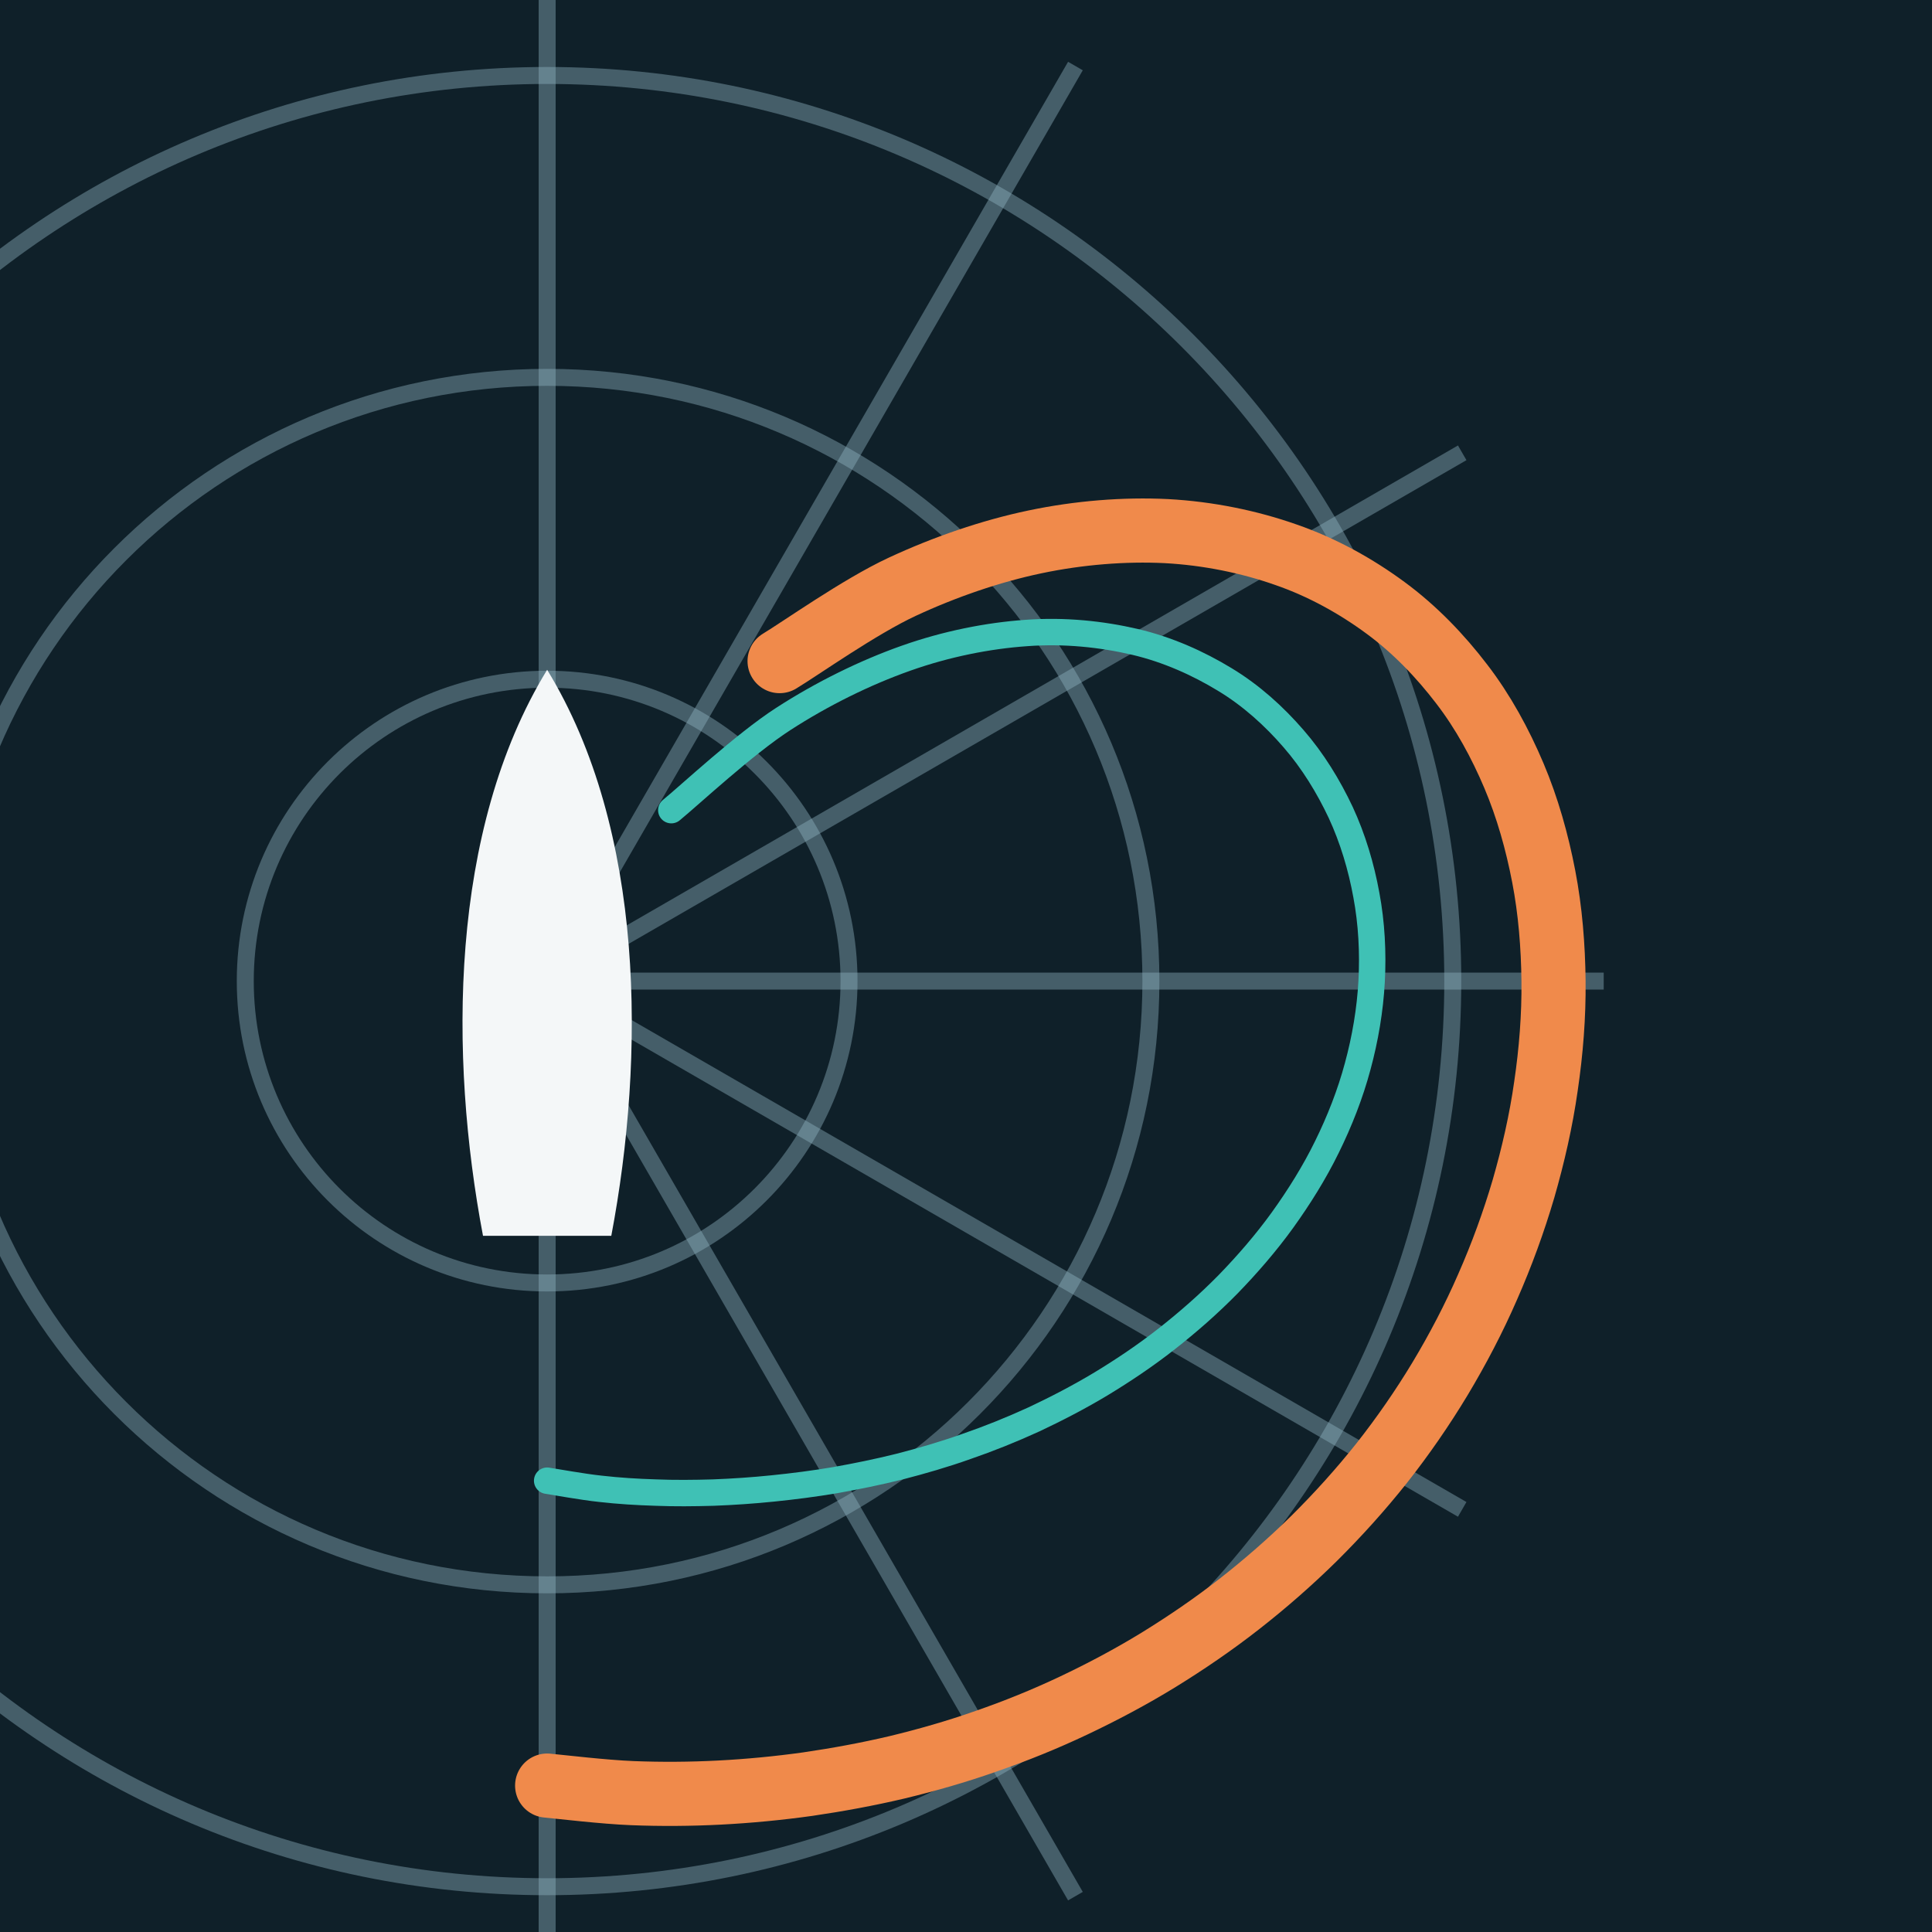
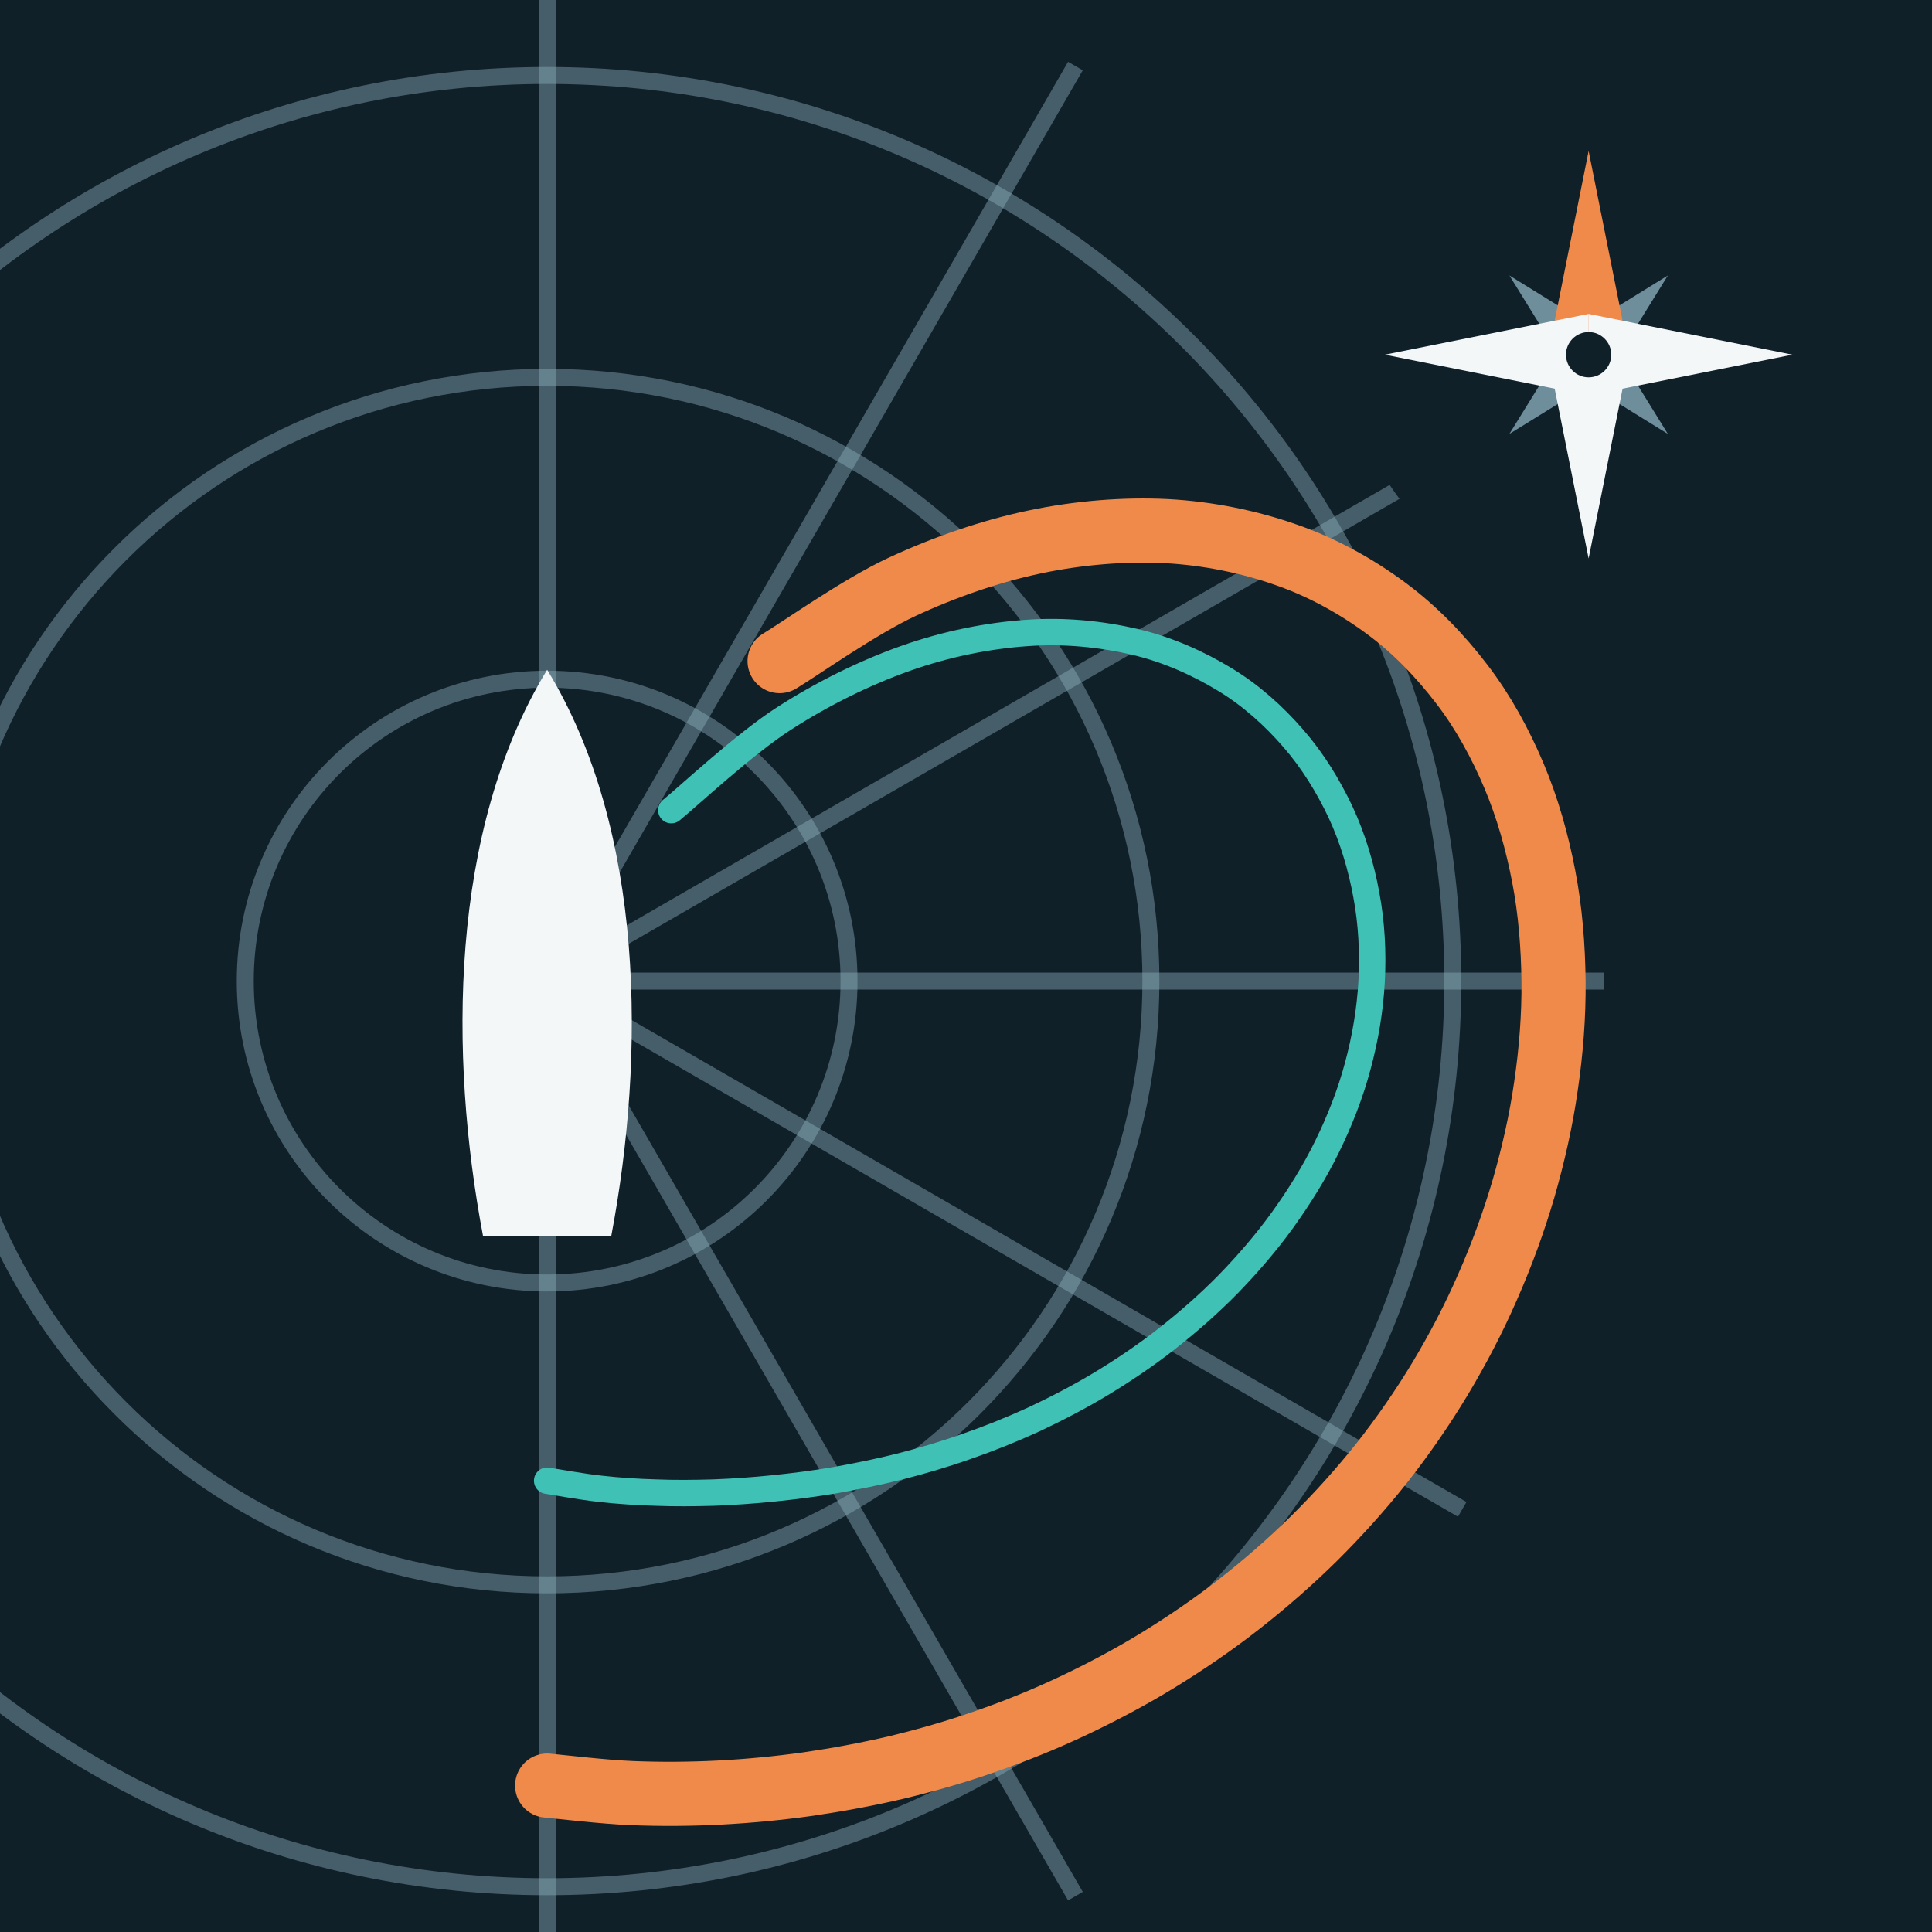
<svg xmlns="http://www.w3.org/2000/svg" viewBox="0 0 1024 1024" width="1024" height="1024">
  <defs>
    <clipPath id="cl">
      <rect width="1024" height="1024" />
    </clipPath>
  </defs>
  <rect width="1024" height="1024" fill="#0F2029" />
  <g clip-path="url(#cl)">
    <circle cx="290.0" cy="520.0" r="160.0" fill="none" stroke="#8FB3C2" stroke-opacity="0.42" stroke-width="9" />
    <circle cx="290.0" cy="520.0" r="320.0" fill="none" stroke="#8FB3C2" stroke-opacity="0.42" stroke-width="9" />
    <circle cx="290.0" cy="520.0" r="480.0" fill="none" stroke="#8FB3C2" stroke-opacity="0.42" stroke-width="9" />
    <line x1="290.0" y1="520.0" x2="570.0" y2="35.0" stroke="#8FB3C2" stroke-opacity="0.42" stroke-width="9" />
    <line x1="290.0" y1="520.0" x2="775.0" y2="240.0" stroke="#8FB3C2" stroke-opacity="0.42" stroke-width="9" />
    <line x1="290.0" y1="520.0" x2="850.0" y2="520.0" stroke="#8FB3C2" stroke-opacity="0.42" stroke-width="9" />
    <line x1="290.0" y1="520.0" x2="775.0" y2="800.0" stroke="#8FB3C2" stroke-opacity="0.42" stroke-width="9" />
    <line x1="290.0" y1="520.0" x2="570.0" y2="1005.0" stroke="#8FB3C2" stroke-opacity="0.42" stroke-width="9" />
    <line x1="290.0" y1="1080.0" x2="290.0" y2="-40.0" stroke="#8FB3C2" stroke-opacity="0.42" stroke-width="9" />
  </g>
  <path d="M355.8 429.4 C365.7 421.3 394.4 394.5 415.1 381.1 C435.8 367.7 458.6 356.5 480.1 348.9 C501.5 341.3 523.8 336.9 544.0 335.5 C564.2 334.0 583.9 336.1 601.5 340.2 C619.0 344.3 635.1 351.6 649.1 360.1 C663.2 368.6 675.4 379.7 685.6 391.5 C695.8 403.2 704.1 416.8 710.6 430.6 C717.0 444.4 721.5 459.5 724.2 474.4 C727.0 489.3 727.8 504.9 727.0 520.0 C726.2 535.1 723.6 550.5 719.6 565.2 C715.7 579.8 710.0 594.3 703.3 607.9 C696.7 621.4 688.5 634.5 679.8 646.6 C671.0 658.8 661.1 670.2 650.9 680.7 C640.6 691.2 629.6 700.8 618.4 709.6 C607.2 718.4 595.4 726.3 583.7 733.4 C571.9 740.5 559.9 746.7 548.0 752.3 C536.0 757.8 524.0 762.6 512.1 766.7 C500.3 770.9 488.5 774.3 476.9 777.3 C465.3 780.2 453.9 782.5 442.7 784.5 C431.5 786.4 420.5 787.8 409.7 788.9 C399.0 790.0 388.4 790.7 378.1 791.1 C367.7 791.4 357.6 791.5 347.6 791.1 C337.7 790.8 327.9 790.2 318.3 789.1 C308.7 788.1 294.7 785.5 290.0 784.8" fill="none" stroke="#3FC1B5" stroke-width="14" stroke-linecap="round" />
  <path d="M413.2 350.4 C424.0 343.9 455.6 321.5 478.2 311.0 C500.8 300.5 525.2 292.1 548.6 287.2 C571.9 282.3 596.1 280.4 618.2 281.5 C640.4 282.7 662.2 287.2 681.5 294.0 C700.9 300.7 718.8 310.7 734.4 322.2 C749.9 333.6 763.4 347.7 774.7 362.5 C786.1 377.3 795.2 394.1 802.4 411.1 C809.6 428.1 814.7 446.3 818.2 464.5 C821.7 482.6 823.2 501.5 823.4 520.0 C823.6 538.5 822.1 557.3 819.4 575.6 C816.8 594.0 812.6 612.3 807.5 630.0 C802.3 647.7 795.9 665.2 788.5 682.0 C781.2 698.8 772.6 715.2 763.3 730.7 C753.9 746.3 743.5 761.3 732.4 775.4 C721.2 789.5 709.1 802.9 696.5 815.4 C683.9 827.8 670.5 839.5 656.8 850.2 C643.0 861.0 628.6 870.8 614.0 879.8 C599.3 888.8 584.2 896.8 569.0 904.0 C553.8 911.2 538.2 917.5 522.6 922.9 C507.0 928.4 491.2 932.9 475.5 936.7 C459.8 940.4 444.0 943.3 428.3 945.6 C412.6 947.8 396.9 949.3 381.4 950.1 C365.9 950.9 350.5 951.0 335.2 950.4 C320.0 949.8 297.5 947.1 290.0 946.4" fill="none" stroke="#F08A4B" stroke-width="34" stroke-linecap="round" />
  <path transform="translate(290 520)" d="M0 -165 C52 -80 52 40 34 135 L-34 135 C-52 40 -52 -80 0 -165 Z" fill="#F4F7F8" />
+   <circle cx="842" cy="188" r="126" fill="#0F2029" />
+   <path d="M832.1 178.1 L884.0 146.0 L851.9 197.9 Z" fill="#8FB3C2" fill-opacity="0.75" />
+   <path d="M851.9 178.1 L884.0 230.0 L832.1 197.9 Z" fill="#8FB3C2" fill-opacity="0.75" />
+   <path d="M851.9 197.9 L800.0 230.0 L832.1 178.1 Z" fill="#8FB3C2" fill-opacity="0.75" />
+   <path d="M832.1 197.9 L800.0 146.0 L851.9 178.1 Z" fill="#8FB3C2" fill-opacity="0.75" />
+   <path d="M820.4 188.0 L842.0 80.0 L863.6 188.0 Z" fill="#F08A4B" />
+   <path d="M842.0 166.4 L950.0 188.0 L842.0 209.6 Z" fill="#F4F7F8" />
+   <path d="M863.6 188.0 L842.0 296.0 L820.4 188.0 Z" fill="#F4F7F8" />
+   <path d="M842.0 209.6 L734.0 188.0 L842.0 166.4 Z" fill="#F4F7F8" />
+   <circle cx="842" cy="188" r="12" fill="#0F2029" />
</svg>
